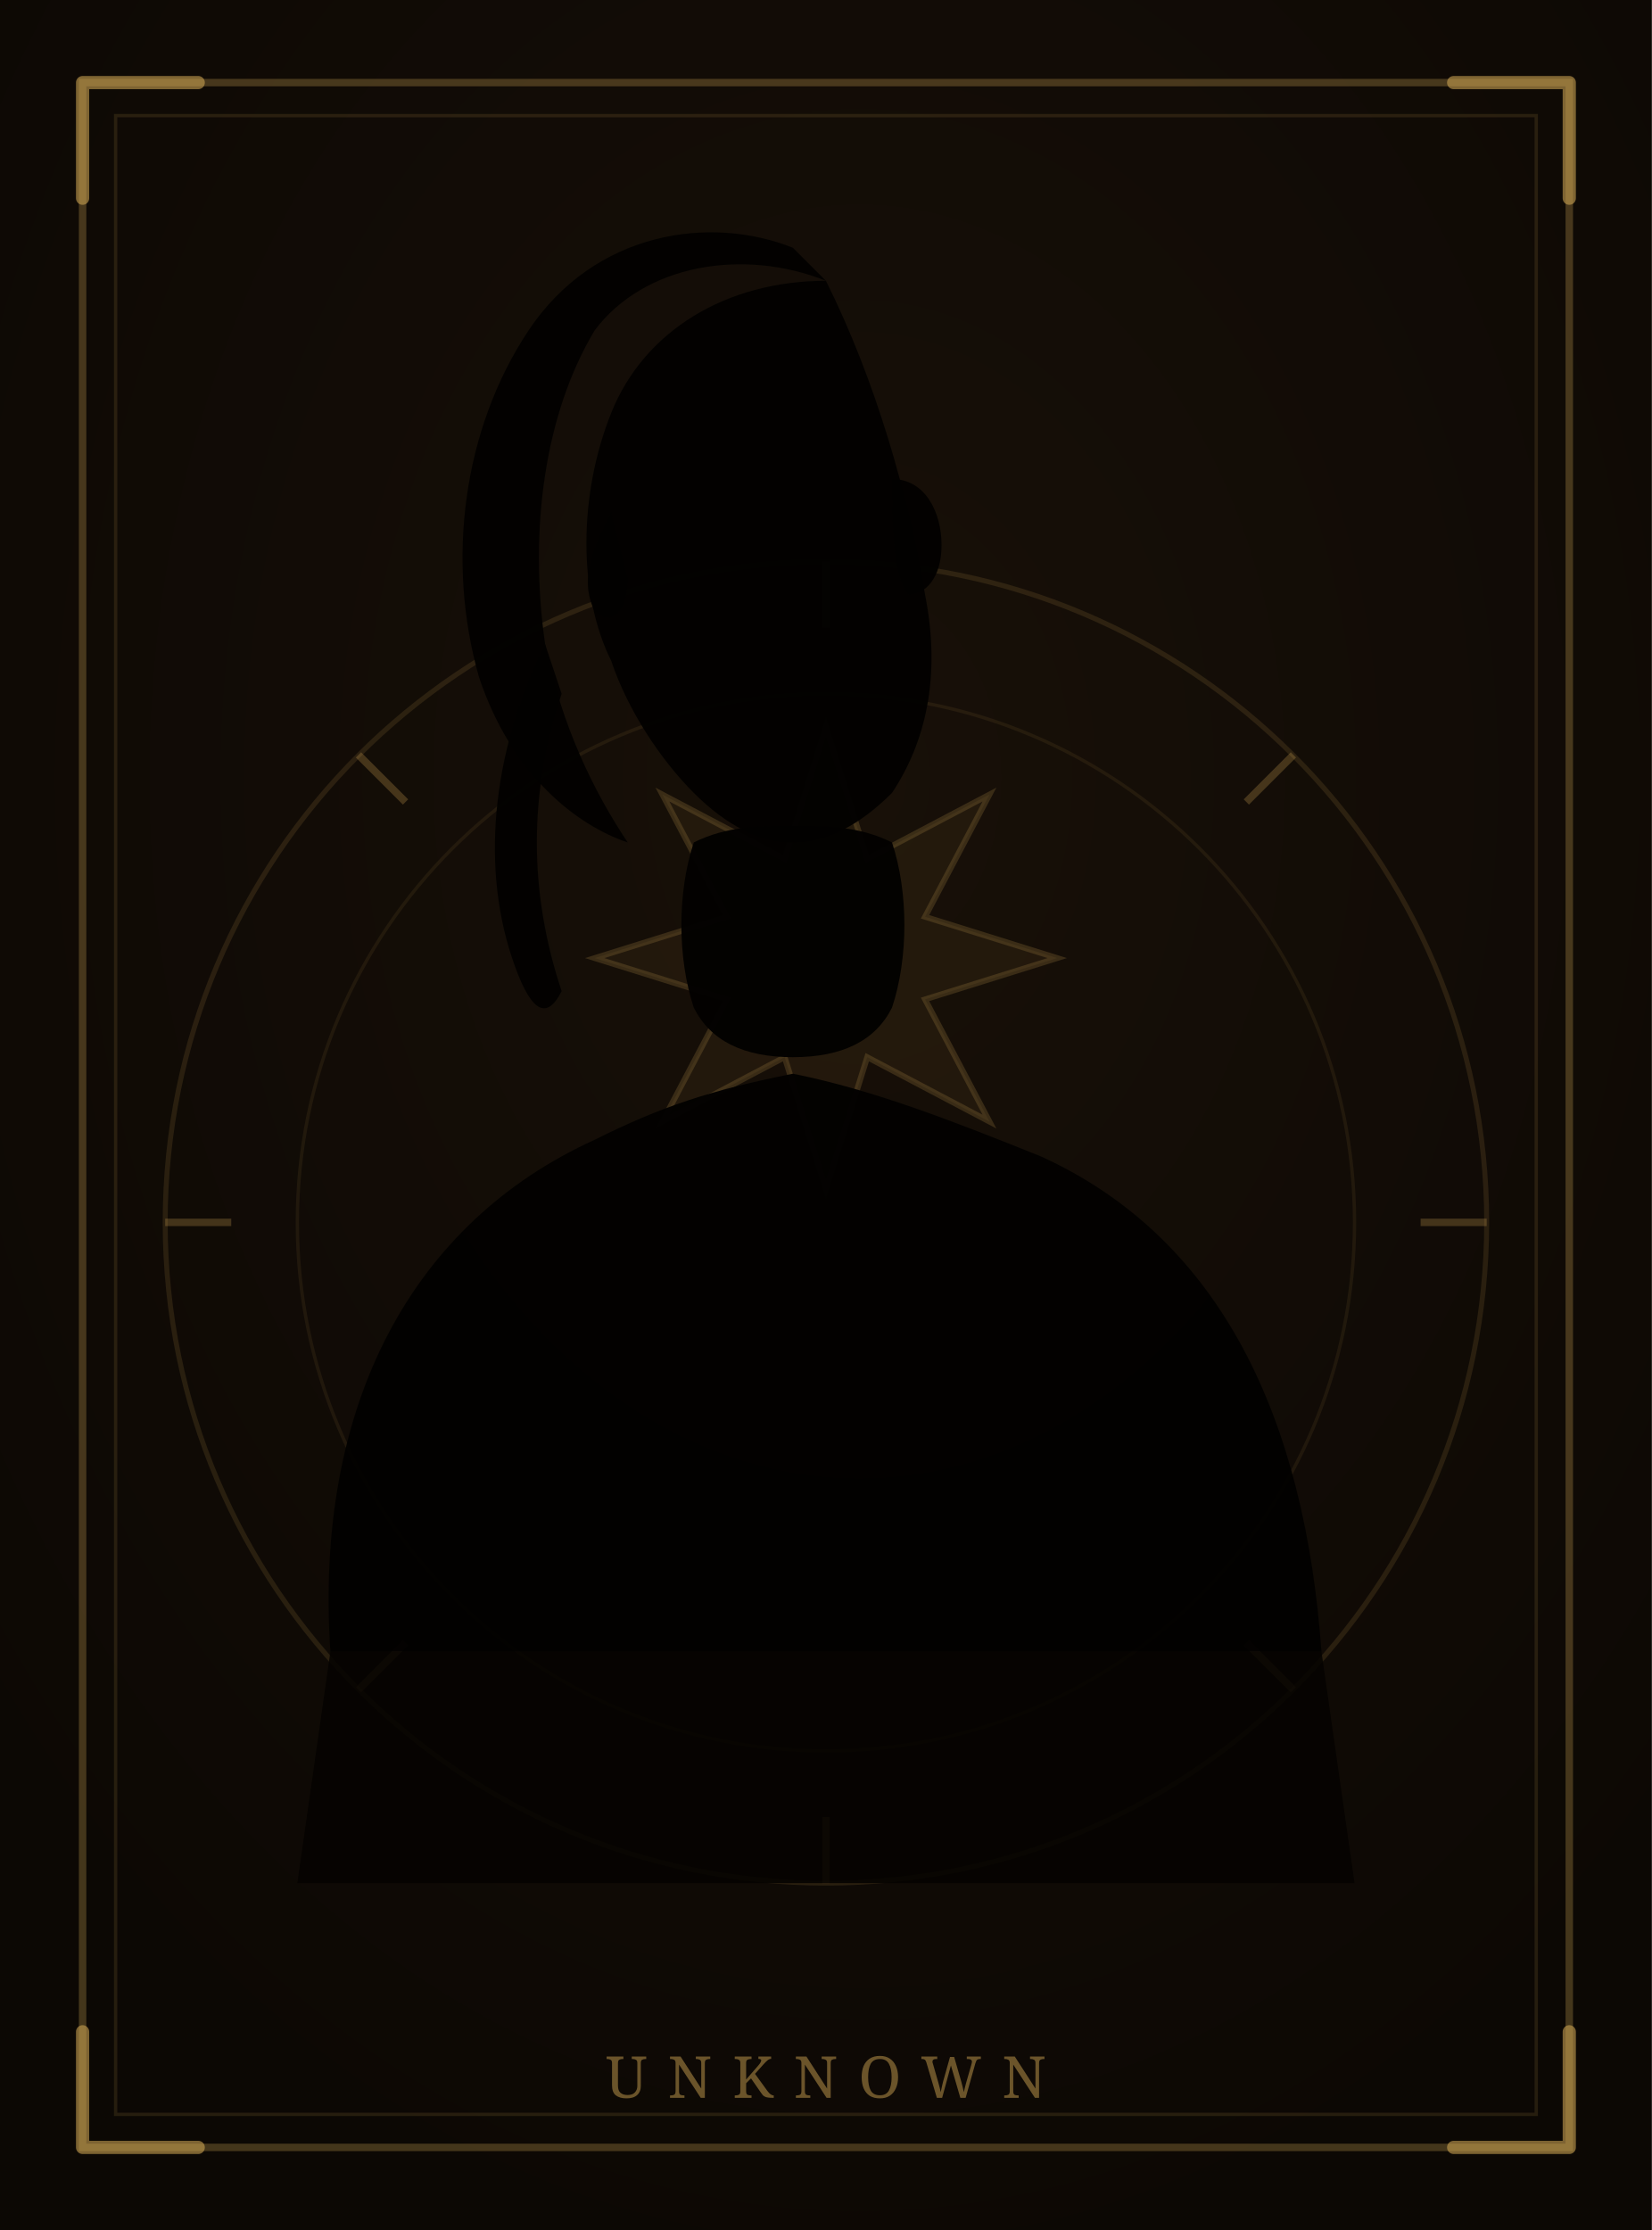
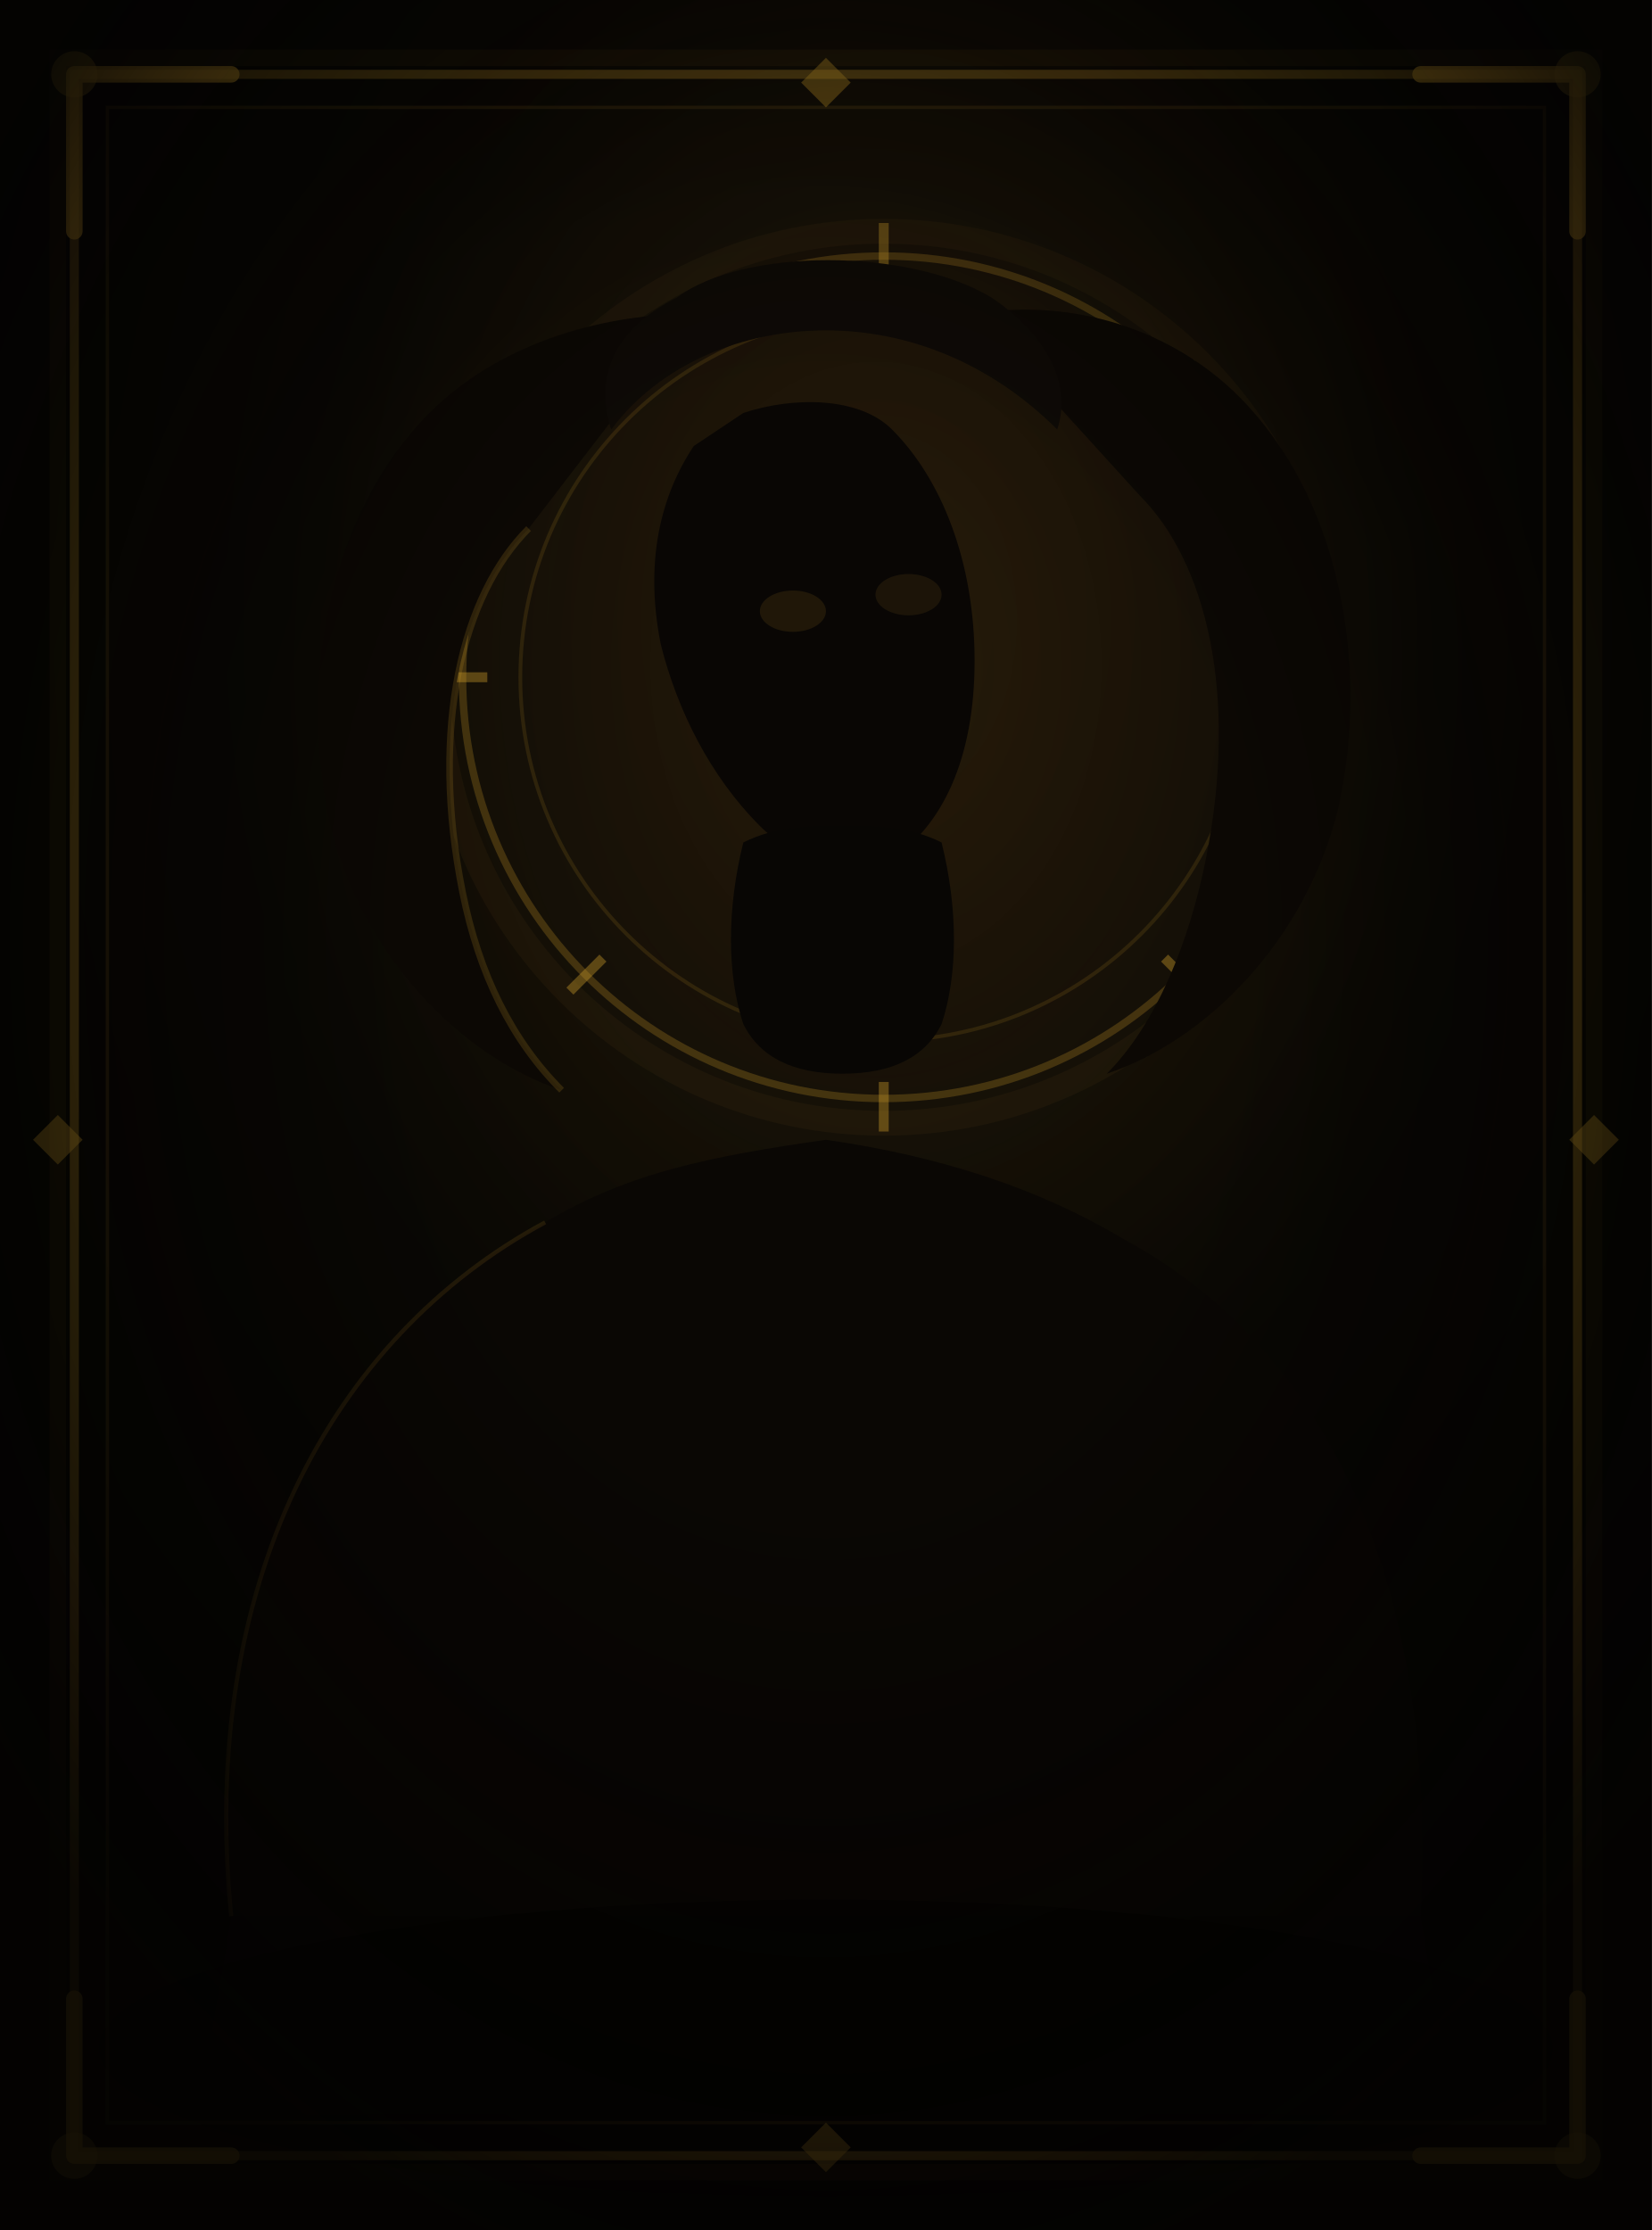
<svg xmlns="http://www.w3.org/2000/svg" viewBox="0 0 200 270">
  <defs>
-     <radialGradient id="bg" cx="52%" cy="35%" r="68%">
-       <stop offset="0%" stop-color="#181008" />
-       <stop offset="100%" stop-color="#0c0804" />
+     <radialGradient id="bg" cx="53%" cy="28%" r="75%">
+       <stop offset="0%" stop-color="#160e06" />
+       <stop offset="45%" stop-color="#0a0804" />
+       <stop offset="100%" stop-color="#050402" />
+     </radialGradient>
+     <radialGradient id="atm" cx="53%" cy="30%" r="36%">
+       <stop offset="0%" stop-color="#c89828" stop-opacity="0.10" />
+       <stop offset="100%" stop-color="#c89828" stop-opacity="0" />
+     </radialGradient>
+     <radialGradient id="vig" cx="50%" cy="42%" r="62%">
+       <stop offset="40%" stop-color="transparent" />
+       <stop offset="100%" stop-color="#030201" stop-opacity="0.90" />
    </radialGradient>
  </defs>
  <rect width="200" height="270" fill="url(#bg)" />
-   <rect x="10" y="10" width="180" height="250" fill="none" stroke="#c8a050" stroke-width="0.9" stroke-opacity="0.30" />
-   <rect x="14" y="14" width="172" height="242" fill="none" stroke="#c8a050" stroke-width="0.4" stroke-opacity="0.14" />
-   <path d="M10 10 L10 24 M10 10 L24 10" stroke="#c8a050" stroke-width="1.6" stroke-opacity="0.60" fill="none" stroke-linecap="round" />
-   <path d="M190 10 L190 24 M190 10 L176 10" stroke="#c8a050" stroke-width="1.6" stroke-opacity="0.60" fill="none" stroke-linecap="round" />
-   <path d="M10 260 L10 246 M10 260 L24 260" stroke="#c8a050" stroke-width="1.6" stroke-opacity="0.60" fill="none" stroke-linecap="round" />
-   <path d="M190 260 L190 246 M190 260 L176 260" stroke="#c8a050" stroke-width="1.6" stroke-opacity="0.60" fill="none" stroke-linecap="round" />
-   <circle cx="100" cy="148" r="80" fill="none" stroke="#c8a050" stroke-width="0.6" stroke-opacity="0.14" />
-   <circle cx="100" cy="148" r="64" fill="none" stroke="#c8a050" stroke-width="0.4" stroke-opacity="0.09" />
-   <line x1="100.0" y1="68.0" x2="100.0" y2="76.0" stroke="#c8a050" stroke-width="0.9" stroke-opacity="0.28" />
-   <line x1="156.6" y1="91.4" x2="150.9" y2="97.1" stroke="#c8a050" stroke-width="0.9" stroke-opacity="0.28" />
-   <line x1="180.0" y1="148.0" x2="172.0" y2="148.0" stroke="#c8a050" stroke-width="0.9" stroke-opacity="0.28" />
-   <line x1="156.6" y1="204.6" x2="150.9" y2="198.9" stroke="#c8a050" stroke-width="0.9" stroke-opacity="0.28" />
-   <line x1="100.0" y1="228.0" x2="100.0" y2="220.0" stroke="#c8a050" stroke-width="0.9" stroke-opacity="0.28" />
-   <line x1="43.4" y1="204.6" x2="49.1" y2="198.9" stroke="#c8a050" stroke-width="0.9" stroke-opacity="0.28" />
-   <line x1="20.0" y1="148.0" x2="28.0" y2="148.0" stroke="#c8a050" stroke-width="0.9" stroke-opacity="0.28" />
-   <line x1="43.4" y1="91.4" x2="49.1" y2="97.1" stroke="#c8a050" stroke-width="0.9" stroke-opacity="0.28" />
-   <path d="M100.0,88.0 L105.0,104.0 L119.8,96.2 L112.0,111.0 L128.0,116.0 L112.0,121.0 L119.8,135.8 L105.0,128.0 L100.0,144.0 L95.0,128.0 L80.2,135.8 L88.0,121.0 L72.0,116.0 L88.0,111.0 L80.2,96.2 L95.0,104.0 Z" fill="#c8a050" fill-opacity="0.07" stroke="#c8a050" stroke-width="0.7" stroke-opacity="0.2" />
-   <path d="M100 34 C90 30 78 32 72 40 C66 50 64 64 66 78 C68 88 72 96 76 102 C70 100 62 94 58 82 C54 68 56 52 64 40 C72 28 86 26 96 30 Z" fill="rgba(3,2,1,0.97)" />
-   <path d="M100 34 C88 34 78 40 74 50 C70 60 70 72 74 80 C76 86 80 92 84 96 C88 100 92 102 96 102 C100 102 104 100 108 96 C112 90 114 82 112 72 C110 60 106 46 100 34 Z" fill="rgba(3,2,1,0.97)" />
-   <path d="M74 62 C72 66 70 70 72 74 C74 76 76 74 76 70" fill="rgba(3,2,1,0.97)" />
-   <path d="M108 58 C112 58 114 62 114 66 C114 70 112 72 110 72 C108 70 108 62 108 58 Z" fill="rgba(3,2,1,0.97)" />
-   <path d="M84 102 C82 108 82 116 84 122 C86 126 90 128 96 128 C102 128 106 126 108 122 C110 116 110 108 108 102 C104 100 100 100 96 100 C92 100 88 100 84 102 Z" fill="rgba(3,2,1,0.97)" />
-   <path d="M40 200 C38 170 50 148 72 138 C80 134 86 132 96 130 C106 132 116 136 126 140 C148 150 158 172 160 200 Z" fill="rgba(3,2,1,0.97)" />
-   <path d="M40 200 L36 228 L164 228 L160 200 Z" fill="rgba(5,3,1,0.88)" />
-   <path d="M66 78 C60 90 58 104 62 116 C64 122 66 124 68 120 C64 108 64 96 68 84" fill="rgba(3,2,1,0.97)" />
-   <text x="100" y="254" text-anchor="middle" font-family="Georgia,serif" font-size="7" letter-spacing="2.5" fill="#c8a050" fill-opacity="0.50">UNKNOWN</text>
+   <rect width="200" height="270" fill="url(#atm)" />
+   <circle cx="107" cy="82" r="54" fill="none" stroke="#c89828" stroke-width="3" stroke-opacity="0.05" />
+   <circle cx="107" cy="82" r="51" fill="none" stroke="#c89828" stroke-width="0.9" stroke-opacity="0.26" />
+   <circle cx="107" cy="82" r="44" fill="none" stroke="#c89828" stroke-width="0.45" stroke-opacity="0.14" />
+   <line x1="107" y1="33" x2="107" y2="27" stroke="#c89828" stroke-width="1.2" stroke-opacity="0.40" />
+   <line x1="141" y1="48" x2="145" y2="44" stroke="#c89828" stroke-width="1.2" stroke-opacity="0.40" />
+   <line x1="155" y1="82" x2="161" y2="82" stroke="#c89828" stroke-width="1.2" stroke-opacity="0.40" />
+   <line x1="141" y1="116" x2="145" y2="120" stroke="#c89828" stroke-width="1.2" stroke-opacity="0.40" />
+   <line x1="107" y1="131" x2="107" y2="137" stroke="#c89828" stroke-width="1.2" stroke-opacity="0.40" />
+   <line x1="73" y1="116" x2="69" y2="120" stroke="#c89828" stroke-width="1.2" stroke-opacity="0.40" />
+   <line x1="59" y1="82" x2="53" y2="82" stroke="#c89828" stroke-width="1.2" stroke-opacity="0.40" />
+   <line x1="73" y1="48" x2="69" y2="44" stroke="#c89828" stroke-width="1.2" stroke-opacity="0.40" />
+   <path d="M107 76 L111 82 L107 88 L103 82 Z" fill="none" stroke="#c89828" stroke-width="0.7" stroke-opacity="0.24" />
+   <path d="M64 64 C56 72 52 88 56 108 C58 118 62 126 68 132 C56 128 44 116 40 100 C36 82 40 62 52 50 C60 42 72 38 84 38 Z" fill="#0c0804" />
+   <path d="M138 60 C146 68 150 84 146 104 C144 114 140 124 134 130 C146 126 158 114 162 98 C166 80 162 60 150 48 C142 40 130 36 118 38 Z" fill="#0c0804" />
+   <path d="M82 36 C90 30 110 30 120 36 C126 40 130 46 128 52 C120 44 110 40 100 40 C90 40 80 44 74 52 C72 46 74 40 82 36 Z" fill="#0e0a06" />
+   <path d="M84 54 C80 60 78 68 80 78 C82 86 86 94 92 100 C96 104 102 106 108 104 C114 100 118 92 118 80 C118 68 114 58 108 52 C104 48 96 48 90 50 Z" fill="#090604" />
+   <path d="M82 70 C80 74 80 78 82 81 C84 83 86 82 86 78" fill="#090604" />
+   <ellipse cx="96" cy="74" rx="4" ry="2.5" fill="#c89828" fill-opacity="0.12" />
+   <ellipse cx="110" cy="72" rx="4" ry="2.5" fill="#c89828" fill-opacity="0.10" />
+   <path d="M90 102 C88 110 88 118 90 124 C92 128 96 130 102 130 C108 130 112 128 114 124 C116 118 116 110 114 102 C110 100 106 100 102 100 C98 100 94 100 90 102 Z" fill="#080604" />
+   <path d="M28 232 C24 192 40 162 66 148 C76 142 86 140 100 138 C114 140 126 144 136 150 C162 164 174 194 172 232 Z" fill="#0a0704" />
+   <path d="M24 256 L28 232 L172 232 L176 256 Z" fill="#080603" />
+   <path d="M64 64 C56 72 52 88 56 108 C58 118 62 126 68 132" fill="none" stroke="#c89828" stroke-width="0.8" stroke-opacity="0.18" />
+   <path d="M28 232 C24 192 40 162 66 148" fill="none" stroke="#c89828" stroke-width="0.5" stroke-opacity="0.13" />
+   <ellipse cx="100" cy="248" rx="88" ry="18" fill="#030201" fill-opacity="0.70" />
+   <rect x="7" y="7" width="186" height="256" fill="none" stroke="#c89828" stroke-width="2" stroke-opacity="0.07" />
+   <rect x="9" y="9" width="182" height="252" fill="none" stroke="#c89828" stroke-width="1.1" stroke-opacity="0.38" />
+   <rect x="13" y="13" width="174" height="244" fill="none" stroke="#c89828" stroke-width="0.4" stroke-opacity="0.15" />
+   <path d="M9 9 L9 28 M9 9 L28 9" stroke="#c89828" stroke-width="2" stroke-opacity="0.68" fill="none" stroke-linecap="round" />
+   <circle cx="9" cy="9" r="2.8" fill="#c89828" fill-opacity="0.40" />
+   <path d="M191 9 L191 28 M191 9 L172 9" stroke="#c89828" stroke-width="2" stroke-opacity="0.68" fill="none" stroke-linecap="round" />
+   <circle cx="191" cy="9" r="2.8" fill="#c89828" fill-opacity="0.40" />
+   <path d="M9 261 L9 242 M9 261 L28 261" stroke="#c89828" stroke-width="2" stroke-opacity="0.68" fill="none" stroke-linecap="round" />
+   <circle cx="9" cy="261" r="2.8" fill="#c89828" fill-opacity="0.40" />
+   <path d="M191 261 L191 242 M191 261 L172 261" stroke="#c89828" stroke-width="2" stroke-opacity="0.68" fill="none" stroke-linecap="round" />
+   <circle cx="191" cy="261" r="2.8" fill="#c89828" fill-opacity="0.40" />
+   <path d="M100 7 L103 10 L100 13 L97 10 Z" fill="#c89828" fill-opacity="0.42" />
+   <path d="M100 257 L103 260 L100 263 L97 260 Z" fill="#c89828" fill-opacity="0.42" />
+   <path d="M7 135 L10 138 L7 141 L4 138 Z" fill="#c89828" fill-opacity="0.42" />
+   <path d="M193 135 L196 138 L193 141 L190 138 Z" fill="#c89828" fill-opacity="0.42" />
+   <rect width="200" height="270" fill="url(#vig)" />
</svg>
